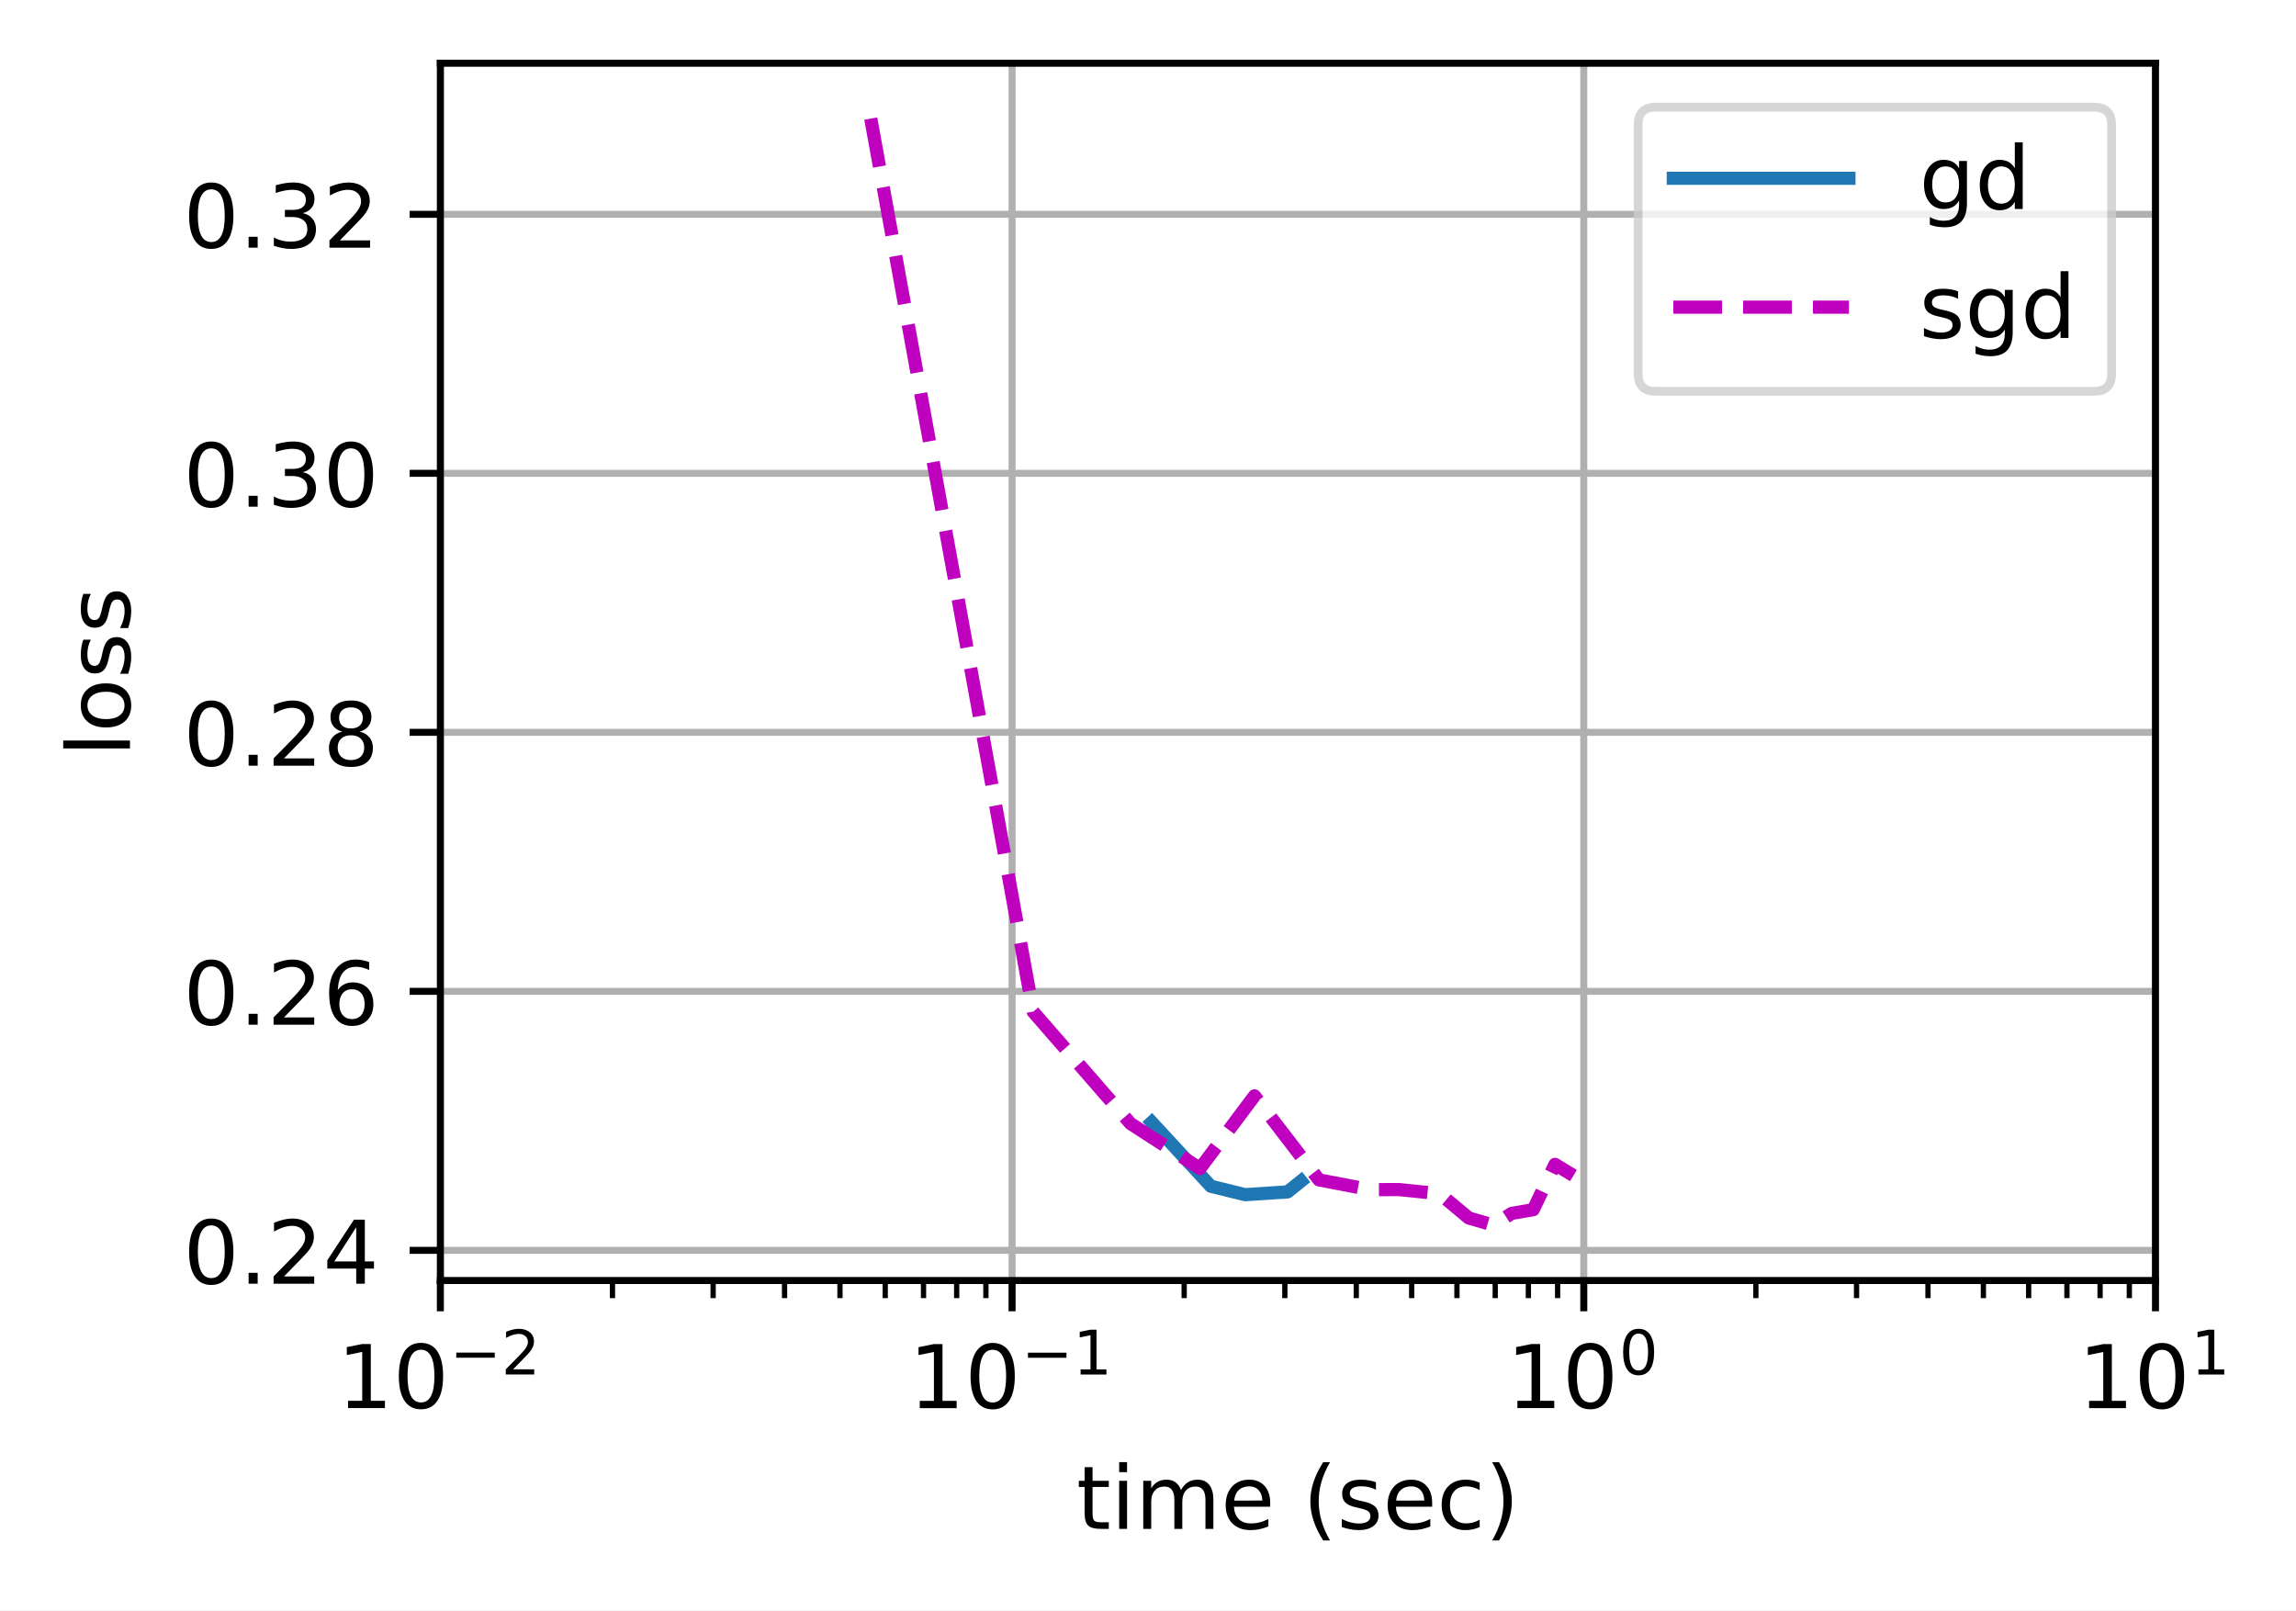
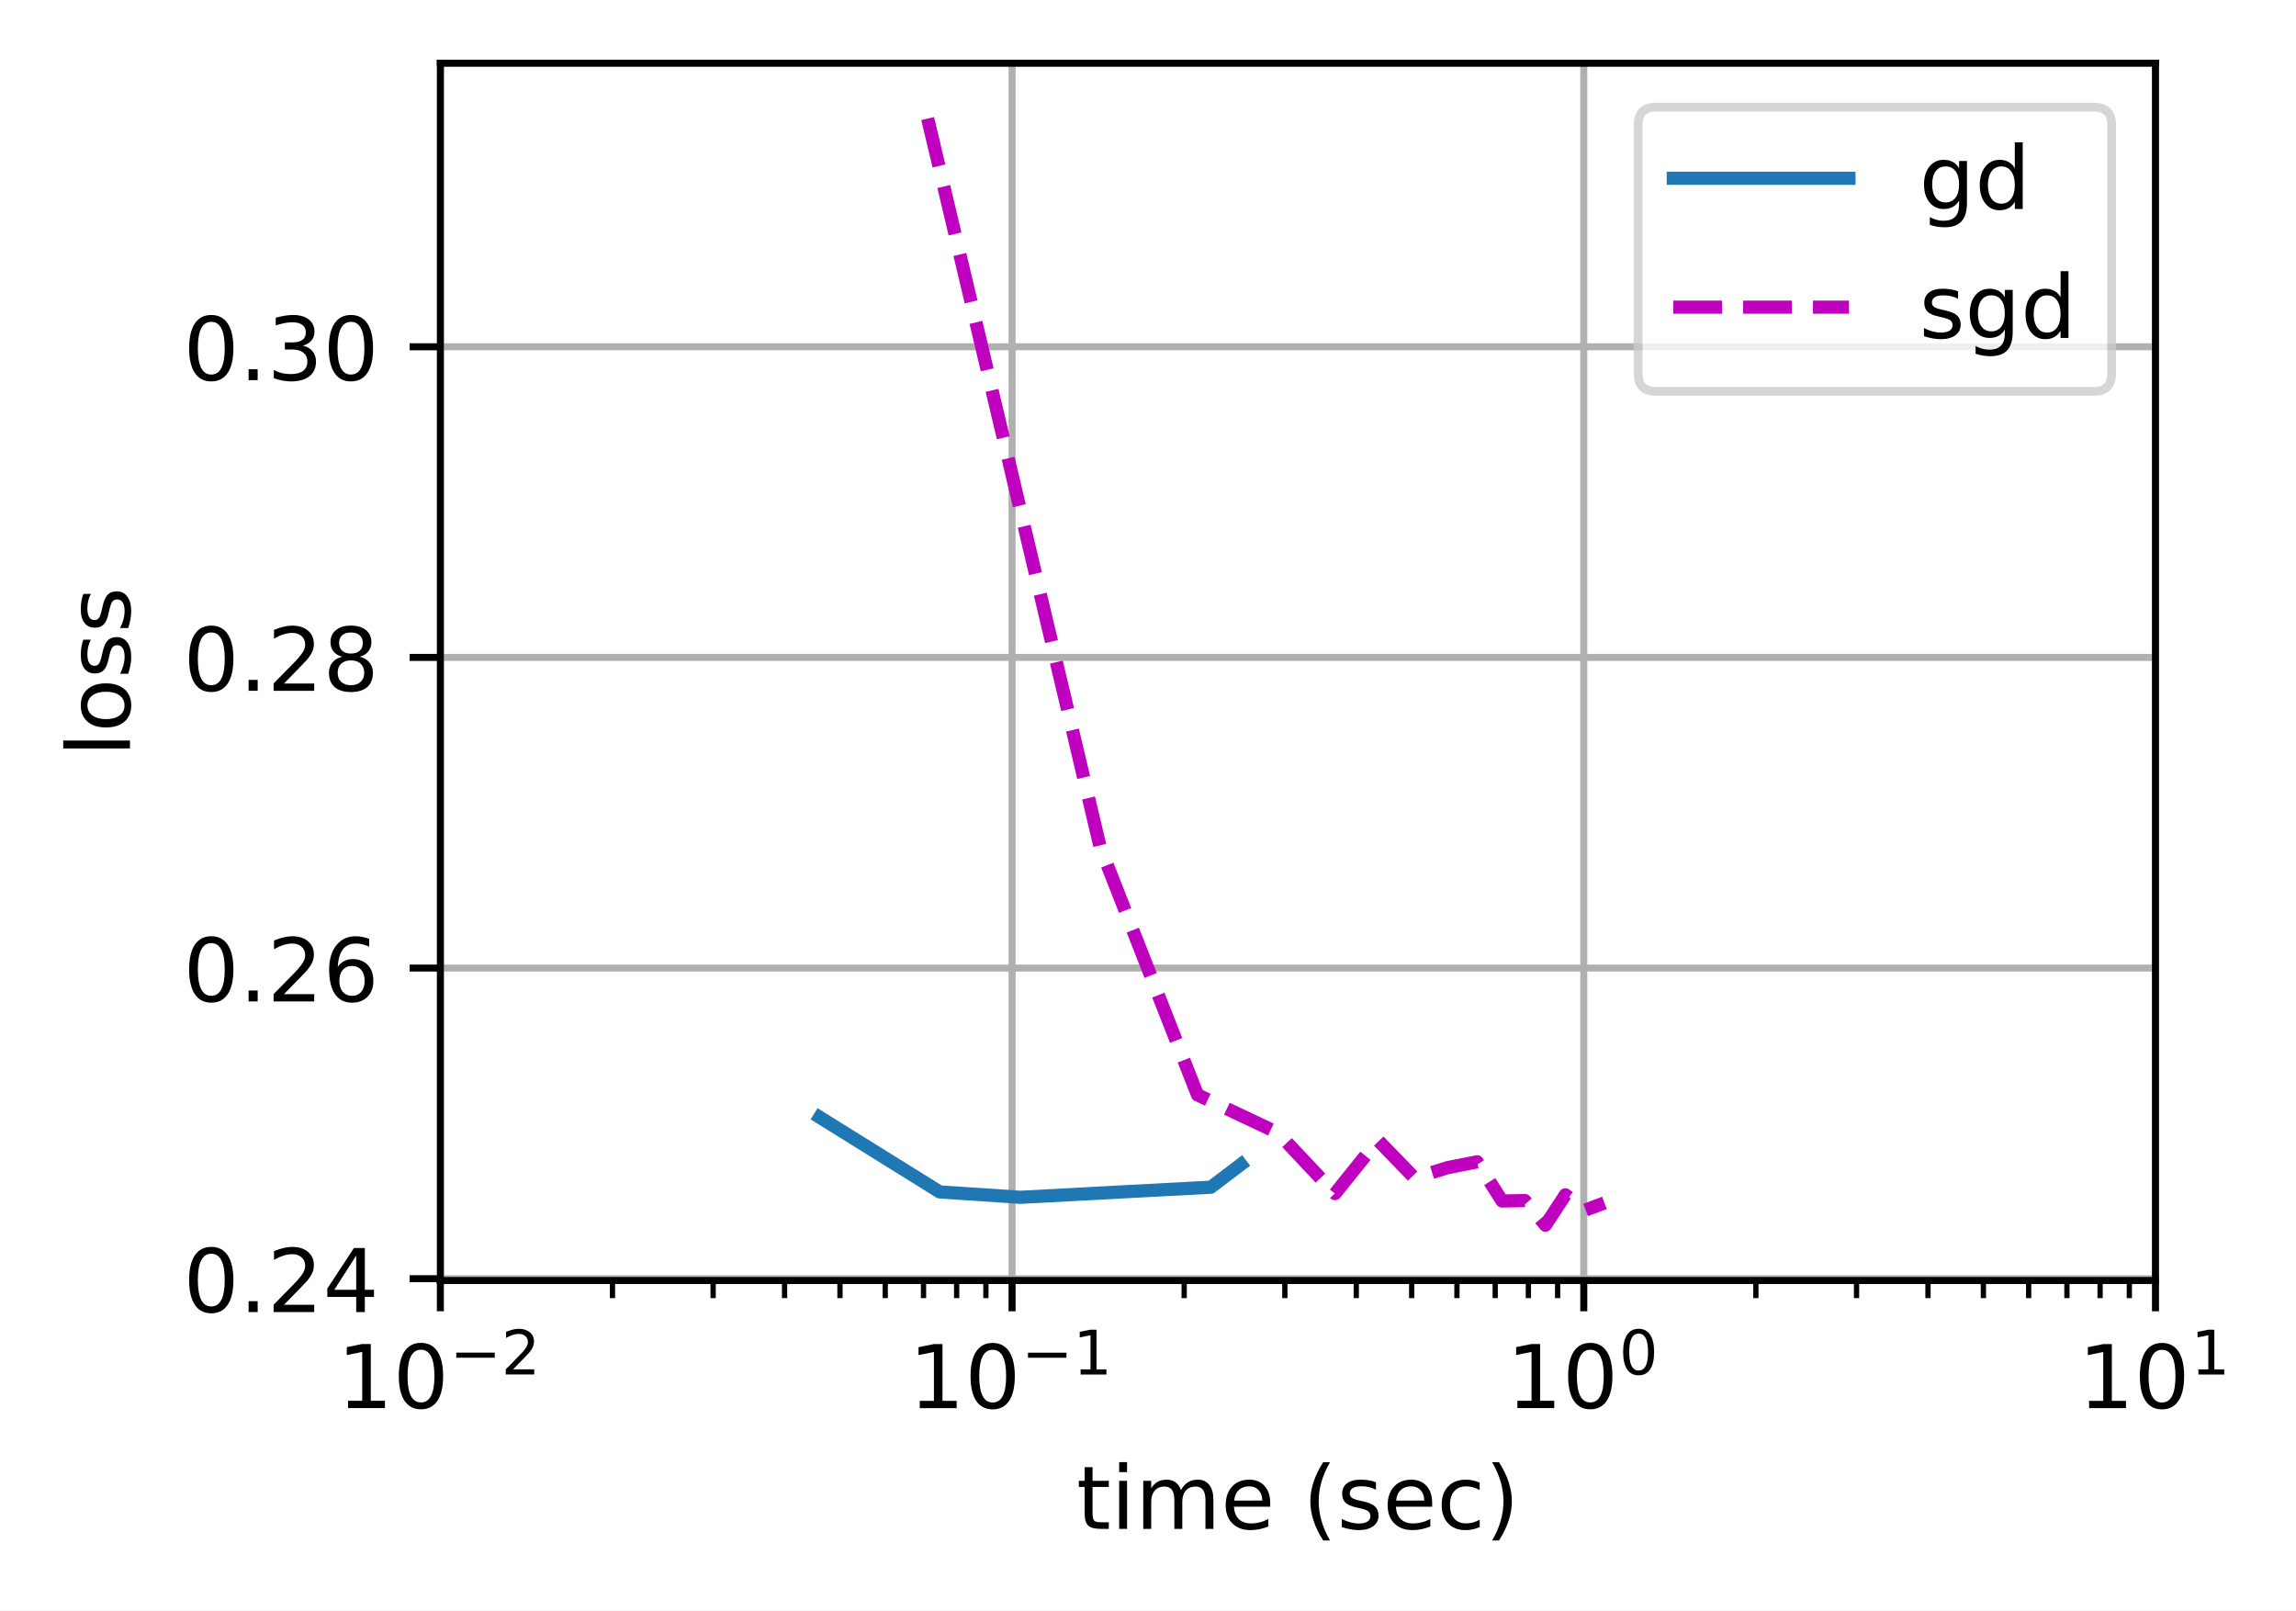
<svg xmlns="http://www.w3.org/2000/svg" xmlns:xlink="http://www.w3.org/1999/xlink" width="261.444pt" height="183.356pt" viewBox="0 0 261.444 183.356" version="1.1">
  <defs>
    <style type="text/css">*{stroke-linejoin: round; stroke-linecap: butt}</style>
  </defs>
  <g id="figure_1">
    <g id="patch_1">
      <path d="M 0 183.356  L 261.444 183.356  L 261.444 0  L 0 0  z " style="fill: #ffffff" />
    </g>
    <g id="axes_1">
      <g id="patch_2">
        <path d="M 50.144 145.8  L 245.444 145.8  L 245.444 7.2  L 50.144 7.2  z " style="fill: #ffffff" />
      </g>
      <g id="matplotlib.axis_1">
        <g id="xtick_1">
          <g id="line2d_1">
-             <path d="M 50.144 145.8  L 50.144 7.2  " clip-path="url(#p604c51caae)" style="fill: none; stroke: #b0b0b0; stroke-width: 0.8; stroke-linecap: square" />
+             <path d="M 50.144 145.8  L 50.144 7.2  " clip-path="url(#p77223a1e1b)" style="fill: none; stroke: #b0b0b0; stroke-width: 0.8; stroke-linecap: square" />
          </g>
          <g id="line2d_2">
            <defs>
-               <path id="m643a558a3d" d="M 0 0  L 0 3.5  " style="stroke: #000000; stroke-width: 0.8" />
-             </defs>
-             <g>
-               <use xlink:href="#m643a558a3d" x="50.144" y="145.8" style="stroke: #000000; stroke-width: 0.8" />
+               <path id="mf30fe8eaf8" d="M 0 0  L 0 3.5  " style="stroke: #000000; stroke-width: 0.8" />
+             </defs>
+             <g>
+               <use xlink:href="#mf30fe8eaf8" x="50.144" y="145.8" style="stroke: #000000; stroke-width: 0.8" />
            </g>
          </g>
          <g id="text_1">
            <g transform="translate(38.39375 160.3984) scale(0.1 -0.1)">
              <defs>
                <path id="DejaVuSans-31" d="M 794 531  L 1825 531  L 1825 4091  L 703 3866  L 703 4441  L 1819 4666  L 2450 4666  L 2450 531  L 3481 531  L 3481 0  L 794 0  L 794 531  z " transform="scale(0.015625)" />
                <path id="DejaVuSans-30" d="M 2034 4250  Q 1547 4250 1301 3770  Q 1056 3291 1056 2328  Q 1056 1369 1301 889  Q 1547 409 2034 409  Q 2525 409 2770 889  Q 3016 1369 3016 2328  Q 3016 3291 2770 3770  Q 2525 4250 2034 4250  z M 2034 4750  Q 2819 4750 3233 4129  Q 3647 3509 3647 2328  Q 3647 1150 3233 529  Q 2819 -91 2034 -91  Q 1250 -91 836 529  Q 422 1150 422 2328  Q 422 3509 836 4129  Q 1250 4750 2034 4750  z " transform="scale(0.015625)" />
                <path id="DejaVuSans-2212" d="M 678 2272  L 4684 2272  L 4684 1741  L 678 1741  L 678 2272  z " transform="scale(0.015625)" />
                <path id="DejaVuSans-32" d="M 1228 531  L 3431 531  L 3431 0  L 469 0  L 469 531  Q 828 903 1448 1529  Q 2069 2156 2228 2338  Q 2531 2678 2651 2914  Q 2772 3150 2772 3378  Q 2772 3750 2511 3984  Q 2250 4219 1831 4219  Q 1534 4219 1204 4116  Q 875 4013 500 3803  L 500 4441  Q 881 4594 1212 4672  Q 1544 4750 1819 4750  Q 2544 4750 2975 4387  Q 3406 4025 3406 3419  Q 3406 3131 3298 2873  Q 3191 2616 2906 2266  Q 2828 2175 2409 1742  Q 1991 1309 1228 531  z " transform="scale(0.015625)" />
              </defs>
              <use xlink:href="#DejaVuSans-31" transform="translate(0 0.765625)" />
              <use xlink:href="#DejaVuSans-30" transform="translate(63.62305 0.765625)" />
              <use xlink:href="#DejaVuSans-2212" transform="translate(128.2031 39.04688) scale(0.7)" />
              <use xlink:href="#DejaVuSans-32" transform="translate(186.8555 39.04688) scale(0.7)" />
            </g>
          </g>
        </g>
        <g id="xtick_2">
          <g id="line2d_3">
-             <path d="M 115.244 145.8  L 115.244 7.2  " clip-path="url(#p604c51caae)" style="fill: none; stroke: #b0b0b0; stroke-width: 0.8; stroke-linecap: square" />
+             <path d="M 115.244 145.8  L 115.244 7.2  " clip-path="url(#p77223a1e1b)" style="fill: none; stroke: #b0b0b0; stroke-width: 0.8; stroke-linecap: square" />
          </g>
          <g id="line2d_4">
            <g>
-               <use xlink:href="#m643a558a3d" x="115.244" y="145.8" style="stroke: #000000; stroke-width: 0.8" />
+               <use xlink:href="#mf30fe8eaf8" x="115.244" y="145.8" style="stroke: #000000; stroke-width: 0.8" />
            </g>
          </g>
          <g id="text_2">
            <g transform="translate(103.4938 160.3984) scale(0.1 -0.1)">
              <use xlink:href="#DejaVuSans-31" transform="translate(0 0.684375)" />
              <use xlink:href="#DejaVuSans-30" transform="translate(63.62305 0.684375)" />
              <use xlink:href="#DejaVuSans-2212" transform="translate(128.2031 38.96563) scale(0.7)" />
              <use xlink:href="#DejaVuSans-31" transform="translate(186.8555 38.96563) scale(0.7)" />
            </g>
          </g>
        </g>
        <g id="xtick_3">
          <g id="line2d_5">
-             <path d="M 180.344 145.8  L 180.344 7.2  " clip-path="url(#p604c51caae)" style="fill: none; stroke: #b0b0b0; stroke-width: 0.8; stroke-linecap: square" />
+             <path d="M 180.344 145.8  L 180.344 7.2  " clip-path="url(#p77223a1e1b)" style="fill: none; stroke: #b0b0b0; stroke-width: 0.8; stroke-linecap: square" />
          </g>
          <g id="line2d_6">
            <g>
-               <use xlink:href="#m643a558a3d" x="180.344" y="145.8" style="stroke: #000000; stroke-width: 0.8" />
+               <use xlink:href="#mf30fe8eaf8" x="180.344" y="145.8" style="stroke: #000000; stroke-width: 0.8" />
            </g>
          </g>
          <g id="text_3">
            <g transform="translate(171.5437 160.3984) scale(0.1 -0.1)">
              <use xlink:href="#DejaVuSans-31" transform="translate(0 0.765625)" />
              <use xlink:href="#DejaVuSans-30" transform="translate(63.62305 0.765625)" />
              <use xlink:href="#DejaVuSans-30" transform="translate(128.2031 39.04688) scale(0.7)" />
            </g>
          </g>
        </g>
        <g id="xtick_4">
          <g id="line2d_7">
-             <path d="M 245.444 145.8  L 245.444 7.2  " clip-path="url(#p604c51caae)" style="fill: none; stroke: #b0b0b0; stroke-width: 0.8; stroke-linecap: square" />
+             <path d="M 245.444 145.8  L 245.444 7.2  " clip-path="url(#p77223a1e1b)" style="fill: none; stroke: #b0b0b0; stroke-width: 0.8; stroke-linecap: square" />
          </g>
          <g id="line2d_8">
            <g>
-               <use xlink:href="#m643a558a3d" x="245.444" y="145.8" style="stroke: #000000; stroke-width: 0.8" />
+               <use xlink:href="#mf30fe8eaf8" x="245.444" y="145.8" style="stroke: #000000; stroke-width: 0.8" />
            </g>
          </g>
          <g id="text_4">
            <g transform="translate(236.6438 160.3984) scale(0.1 -0.1)">
              <use xlink:href="#DejaVuSans-31" transform="translate(0 0.684375)" />
              <use xlink:href="#DejaVuSans-30" transform="translate(63.62305 0.684375)" />
              <use xlink:href="#DejaVuSans-31" transform="translate(128.2031 38.96563) scale(0.7)" />
            </g>
          </g>
        </g>
        <g id="xtick_5">
          <g id="line2d_9">
            <defs>
-               <path id="m5e6c31f33c" d="M 0 0  L 0 2  " style="stroke: #000000; stroke-width: 0.6" />
-             </defs>
-             <g>
-               <use xlink:href="#m5e6c31f33c" x="69.741" y="145.8" style="stroke: #000000; stroke-width: 0.6" />
+               <path id="mfc006cf61f" d="M 0 0  L 0 2  " style="stroke: #000000; stroke-width: 0.6" />
+             </defs>
+             <g>
+               <use xlink:href="#mfc006cf61f" x="69.741" y="145.8" style="stroke: #000000; stroke-width: 0.6" />
            </g>
          </g>
        </g>
        <g id="xtick_6">
          <g id="line2d_10">
            <g>
-               <use xlink:href="#m5e6c31f33c" x="81.204" y="145.8" style="stroke: #000000; stroke-width: 0.6" />
+               <use xlink:href="#mfc006cf61f" x="81.204" y="145.8" style="stroke: #000000; stroke-width: 0.6" />
            </g>
          </g>
        </g>
        <g id="xtick_7">
          <g id="line2d_11">
            <g>
-               <use xlink:href="#m5e6c31f33c" x="89.338" y="145.8" style="stroke: #000000; stroke-width: 0.6" />
+               <use xlink:href="#mfc006cf61f" x="89.338" y="145.8" style="stroke: #000000; stroke-width: 0.6" />
            </g>
          </g>
        </g>
        <g id="xtick_8">
          <g id="line2d_12">
            <g>
-               <use xlink:href="#m5e6c31f33c" x="95.647" y="145.8" style="stroke: #000000; stroke-width: 0.6" />
+               <use xlink:href="#mfc006cf61f" x="95.647" y="145.8" style="stroke: #000000; stroke-width: 0.6" />
            </g>
          </g>
        </g>
        <g id="xtick_9">
          <g id="line2d_13">
            <g>
-               <use xlink:href="#m5e6c31f33c" x="100.801" y="145.8" style="stroke: #000000; stroke-width: 0.6" />
+               <use xlink:href="#mfc006cf61f" x="100.801" y="145.8" style="stroke: #000000; stroke-width: 0.6" />
            </g>
          </g>
        </g>
        <g id="xtick_10">
          <g id="line2d_14">
            <g>
-               <use xlink:href="#m5e6c31f33c" x="105.16" y="145.8" style="stroke: #000000; stroke-width: 0.6" />
+               <use xlink:href="#mfc006cf61f" x="105.16" y="145.8" style="stroke: #000000; stroke-width: 0.6" />
            </g>
          </g>
        </g>
        <g id="xtick_11">
          <g id="line2d_15">
            <g>
-               <use xlink:href="#m5e6c31f33c" x="108.935" y="145.8" style="stroke: #000000; stroke-width: 0.6" />
+               <use xlink:href="#mfc006cf61f" x="108.935" y="145.8" style="stroke: #000000; stroke-width: 0.6" />
            </g>
          </g>
        </g>
        <g id="xtick_12">
          <g id="line2d_16">
            <g>
-               <use xlink:href="#m5e6c31f33c" x="112.265" y="145.8" style="stroke: #000000; stroke-width: 0.6" />
+               <use xlink:href="#mfc006cf61f" x="112.265" y="145.8" style="stroke: #000000; stroke-width: 0.6" />
            </g>
          </g>
        </g>
        <g id="xtick_13">
          <g id="line2d_17">
            <g>
-               <use xlink:href="#m5e6c31f33c" x="134.841" y="145.8" style="stroke: #000000; stroke-width: 0.6" />
+               <use xlink:href="#mfc006cf61f" x="134.841" y="145.8" style="stroke: #000000; stroke-width: 0.6" />
            </g>
          </g>
        </g>
        <g id="xtick_14">
          <g id="line2d_18">
            <g>
-               <use xlink:href="#m5e6c31f33c" x="146.304" y="145.8" style="stroke: #000000; stroke-width: 0.6" />
+               <use xlink:href="#mfc006cf61f" x="146.304" y="145.8" style="stroke: #000000; stroke-width: 0.6" />
            </g>
          </g>
        </g>
        <g id="xtick_15">
          <g id="line2d_19">
            <g>
-               <use xlink:href="#m5e6c31f33c" x="154.438" y="145.8" style="stroke: #000000; stroke-width: 0.6" />
+               <use xlink:href="#mfc006cf61f" x="154.438" y="145.8" style="stroke: #000000; stroke-width: 0.6" />
            </g>
          </g>
        </g>
        <g id="xtick_16">
          <g id="line2d_20">
            <g>
-               <use xlink:href="#m5e6c31f33c" x="160.747" y="145.8" style="stroke: #000000; stroke-width: 0.6" />
+               <use xlink:href="#mfc006cf61f" x="160.747" y="145.8" style="stroke: #000000; stroke-width: 0.6" />
            </g>
          </g>
        </g>
        <g id="xtick_17">
          <g id="line2d_21">
            <g>
-               <use xlink:href="#m5e6c31f33c" x="165.901" y="145.8" style="stroke: #000000; stroke-width: 0.6" />
+               <use xlink:href="#mfc006cf61f" x="165.901" y="145.8" style="stroke: #000000; stroke-width: 0.6" />
            </g>
          </g>
        </g>
        <g id="xtick_18">
          <g id="line2d_22">
            <g>
-               <use xlink:href="#m5e6c31f33c" x="170.26" y="145.8" style="stroke: #000000; stroke-width: 0.6" />
+               <use xlink:href="#mfc006cf61f" x="170.26" y="145.8" style="stroke: #000000; stroke-width: 0.6" />
            </g>
          </g>
        </g>
        <g id="xtick_19">
          <g id="line2d_23">
            <g>
-               <use xlink:href="#m5e6c31f33c" x="174.035" y="145.8" style="stroke: #000000; stroke-width: 0.6" />
+               <use xlink:href="#mfc006cf61f" x="174.035" y="145.8" style="stroke: #000000; stroke-width: 0.6" />
            </g>
          </g>
        </g>
        <g id="xtick_20">
          <g id="line2d_24">
            <g>
-               <use xlink:href="#m5e6c31f33c" x="177.365" y="145.8" style="stroke: #000000; stroke-width: 0.6" />
+               <use xlink:href="#mfc006cf61f" x="177.365" y="145.8" style="stroke: #000000; stroke-width: 0.6" />
            </g>
          </g>
        </g>
        <g id="xtick_21">
          <g id="line2d_25">
            <g>
-               <use xlink:href="#m5e6c31f33c" x="199.941" y="145.8" style="stroke: #000000; stroke-width: 0.6" />
+               <use xlink:href="#mfc006cf61f" x="199.941" y="145.8" style="stroke: #000000; stroke-width: 0.6" />
            </g>
          </g>
        </g>
        <g id="xtick_22">
          <g id="line2d_26">
            <g>
-               <use xlink:href="#m5e6c31f33c" x="211.404" y="145.8" style="stroke: #000000; stroke-width: 0.6" />
+               <use xlink:href="#mfc006cf61f" x="211.404" y="145.8" style="stroke: #000000; stroke-width: 0.6" />
            </g>
          </g>
        </g>
        <g id="xtick_23">
          <g id="line2d_27">
            <g>
-               <use xlink:href="#m5e6c31f33c" x="219.538" y="145.8" style="stroke: #000000; stroke-width: 0.6" />
+               <use xlink:href="#mfc006cf61f" x="219.538" y="145.8" style="stroke: #000000; stroke-width: 0.6" />
            </g>
          </g>
        </g>
        <g id="xtick_24">
          <g id="line2d_28">
            <g>
-               <use xlink:href="#m5e6c31f33c" x="225.847" y="145.8" style="stroke: #000000; stroke-width: 0.6" />
+               <use xlink:href="#mfc006cf61f" x="225.847" y="145.8" style="stroke: #000000; stroke-width: 0.6" />
            </g>
          </g>
        </g>
        <g id="xtick_25">
          <g id="line2d_29">
            <g>
-               <use xlink:href="#m5e6c31f33c" x="231.001" y="145.8" style="stroke: #000000; stroke-width: 0.6" />
+               <use xlink:href="#mfc006cf61f" x="231.001" y="145.8" style="stroke: #000000; stroke-width: 0.6" />
            </g>
          </g>
        </g>
        <g id="xtick_26">
          <g id="line2d_30">
            <g>
-               <use xlink:href="#m5e6c31f33c" x="235.36" y="145.8" style="stroke: #000000; stroke-width: 0.6" />
+               <use xlink:href="#mfc006cf61f" x="235.36" y="145.8" style="stroke: #000000; stroke-width: 0.6" />
            </g>
          </g>
        </g>
        <g id="xtick_27">
          <g id="line2d_31">
            <g>
-               <use xlink:href="#m5e6c31f33c" x="239.135" y="145.8" style="stroke: #000000; stroke-width: 0.6" />
+               <use xlink:href="#mfc006cf61f" x="239.135" y="145.8" style="stroke: #000000; stroke-width: 0.6" />
            </g>
          </g>
        </g>
        <g id="xtick_28">
          <g id="line2d_32">
            <g>
-               <use xlink:href="#m5e6c31f33c" x="242.465" y="145.8" style="stroke: #000000; stroke-width: 0.6" />
+               <use xlink:href="#mfc006cf61f" x="242.465" y="145.8" style="stroke: #000000; stroke-width: 0.6" />
            </g>
          </g>
        </g>
        <g id="text_5">
          <g transform="translate(122.5766 174.0766) scale(0.1 -0.1)">
            <defs>
              <path id="DejaVuSans-74" d="M 1172 4494  L 1172 3500  L 2356 3500  L 2356 3053  L 1172 3053  L 1172 1153  Q 1172 725 1289 603  Q 1406 481 1766 481  L 2356 481  L 2356 0  L 1766 0  Q 1100 0 847 248  Q 594 497 594 1153  L 594 3053  L 172 3053  L 172 3500  L 594 3500  L 594 4494  L 1172 4494  z " transform="scale(0.015625)" />
              <path id="DejaVuSans-69" d="M 603 3500  L 1178 3500  L 1178 0  L 603 0  L 603 3500  z M 603 4863  L 1178 4863  L 1178 4134  L 603 4134  L 603 4863  z " transform="scale(0.015625)" />
              <path id="DejaVuSans-6d" d="M 3328 2828  Q 3544 3216 3844 3400  Q 4144 3584 4550 3584  Q 5097 3584 5394 3201  Q 5691 2819 5691 2113  L 5691 0  L 5113 0  L 5113 2094  Q 5113 2597 4934 2840  Q 4756 3084 4391 3084  Q 3944 3084 3684 2787  Q 3425 2491 3425 1978  L 3425 0  L 2847 0  L 2847 2094  Q 2847 2600 2669 2842  Q 2491 3084 2119 3084  Q 1678 3084 1418 2786  Q 1159 2488 1159 1978  L 1159 0  L 581 0  L 581 3500  L 1159 3500  L 1159 2956  Q 1356 3278 1631 3431  Q 1906 3584 2284 3584  Q 2666 3584 2933 3390  Q 3200 3197 3328 2828  z " transform="scale(0.015625)" />
              <path id="DejaVuSans-65" d="M 3597 1894  L 3597 1613  L 953 1613  Q 991 1019 1311 708  Q 1631 397 2203 397  Q 2534 397 2845 478  Q 3156 559 3463 722  L 3463 178  Q 3153 47 2828 -22  Q 2503 -91 2169 -91  Q 1331 -91 842 396  Q 353 884 353 1716  Q 353 2575 817 3079  Q 1281 3584 2069 3584  Q 2775 3584 3186 3129  Q 3597 2675 3597 1894  z M 3022 2063  Q 3016 2534 2758 2815  Q 2500 3097 2075 3097  Q 1594 3097 1305 2825  Q 1016 2553 972 2059  L 3022 2063  z " transform="scale(0.015625)" />
              <path id="DejaVuSans-20" transform="scale(0.015625)" />
              <path id="DejaVuSans-28" d="M 1984 4856  Q 1566 4138 1362 3434  Q 1159 2731 1159 2009  Q 1159 1288 1364 580  Q 1569 -128 1984 -844  L 1484 -844  Q 1016 -109 783 600  Q 550 1309 550 2009  Q 550 2706 781 3412  Q 1013 4119 1484 4856  L 1984 4856  z " transform="scale(0.015625)" />
              <path id="DejaVuSans-73" d="M 2834 3397  L 2834 2853  Q 2591 2978 2328 3040  Q 2066 3103 1784 3103  Q 1356 3103 1142 2972  Q 928 2841 928 2578  Q 928 2378 1081 2264  Q 1234 2150 1697 2047  L 1894 2003  Q 2506 1872 2764 1633  Q 3022 1394 3022 966  Q 3022 478 2636 193  Q 2250 -91 1575 -91  Q 1294 -91 989 -36  Q 684 19 347 128  L 347 722  Q 666 556 975 473  Q 1284 391 1588 391  Q 1994 391 2212 530  Q 2431 669 2431 922  Q 2431 1156 2273 1281  Q 2116 1406 1581 1522  L 1381 1569  Q 847 1681 609 1914  Q 372 2147 372 2553  Q 372 3047 722 3315  Q 1072 3584 1716 3584  Q 2034 3584 2315 3537  Q 2597 3491 2834 3397  z " transform="scale(0.015625)" />
              <path id="DejaVuSans-63" d="M 3122 3366  L 3122 2828  Q 2878 2963 2633 3030  Q 2388 3097 2138 3097  Q 1578 3097 1268 2742  Q 959 2388 959 1747  Q 959 1106 1268 751  Q 1578 397 2138 397  Q 2388 397 2633 464  Q 2878 531 3122 666  L 3122 134  Q 2881 22 2623 -34  Q 2366 -91 2075 -91  Q 1284 -91 818 406  Q 353 903 353 1747  Q 353 2603 823 3093  Q 1294 3584 2113 3584  Q 2378 3584 2631 3529  Q 2884 3475 3122 3366  z " transform="scale(0.015625)" />
              <path id="DejaVuSans-29" d="M 513 4856  L 1013 4856  Q 1481 4119 1714 3412  Q 1947 2706 1947 2009  Q 1947 1309 1714 600  Q 1481 -109 1013 -844  L 513 -844  Q 928 -128 1133 580  Q 1338 1288 1338 2009  Q 1338 2731 1133 3434  Q 928 4138 513 4856  z " transform="scale(0.015625)" />
            </defs>
            <use xlink:href="#DejaVuSans-74" />
-             <use xlink:href="#DejaVuSans-69" transform="translate(39.20898 0)" />
-             <use xlink:href="#DejaVuSans-6d" transform="translate(66.99219 0)" />
-             <use xlink:href="#DejaVuSans-65" transform="translate(164.4043 0)" />
-             <use xlink:href="#DejaVuSans-20" transform="translate(225.9277 0)" />
-             <use xlink:href="#DejaVuSans-28" transform="translate(257.7148 0)" />
-             <use xlink:href="#DejaVuSans-73" transform="translate(296.7285 0)" />
-             <use xlink:href="#DejaVuSans-65" transform="translate(348.8281 0)" />
-             <use xlink:href="#DejaVuSans-63" transform="translate(410.3516 0)" />
-             <use xlink:href="#DejaVuSans-29" transform="translate(465.332 0)" />
+             <use xlink:href="#DejaVuSans-69" x="39.209" />
+             <use xlink:href="#DejaVuSans-6d" x="66.992" />
+             <use xlink:href="#DejaVuSans-65" x="164.404" />
+             <use xlink:href="#DejaVuSans-20" x="225.928" />
+             <use xlink:href="#DejaVuSans-28" x="257.715" />
+             <use xlink:href="#DejaVuSans-73" x="296.729" />
+             <use xlink:href="#DejaVuSans-65" x="348.828" />
+             <use xlink:href="#DejaVuSans-63" x="410.352" />
+             <use xlink:href="#DejaVuSans-29" x="465.332" />
          </g>
        </g>
      </g>
      <g id="matplotlib.axis_2">
        <g id="ytick_1">
          <g id="line2d_33">
-             <path d="M 50.144 142.365  L 245.444 142.365  " clip-path="url(#p604c51caae)" style="fill: none; stroke: #b0b0b0; stroke-width: 0.8; stroke-linecap: square" />
+             <path d="M 50.144 145.592  L 245.444 145.592  " clip-path="url(#p77223a1e1b)" style="fill: none; stroke: #b0b0b0; stroke-width: 0.8; stroke-linecap: square" />
          </g>
          <g id="line2d_34">
            <defs>
-               <path id="mb8c595060a" d="M 0 0  L -3.5 0  " style="stroke: #000000; stroke-width: 0.8" />
-             </defs>
-             <g>
-               <use xlink:href="#mb8c595060a" x="50.144" y="142.365" style="stroke: #000000; stroke-width: 0.8" />
+               <path id="mb74a98aa8b" d="M 0 0  L -3.5 0  " style="stroke: #000000; stroke-width: 0.8" />
+             </defs>
+             <g>
+               <use xlink:href="#mb74a98aa8b" x="50.144" y="145.592" style="stroke: #000000; stroke-width: 0.8" />
            </g>
          </g>
          <g id="text_6">
-             <g transform="translate(20.87813 146.1641) scale(0.1 -0.1)">
+             <g transform="translate(20.87813 149.3915) scale(0.1 -0.1)">
              <defs>
                <path id="DejaVuSans-2e" d="M 684 794  L 1344 794  L 1344 0  L 684 0  L 684 794  z " transform="scale(0.015625)" />
                <path id="DejaVuSans-34" d="M 2419 4116  L 825 1625  L 2419 1625  L 2419 4116  z M 2253 4666  L 3047 4666  L 3047 1625  L 3713 1625  L 3713 1100  L 3047 1100  L 3047 0  L 2419 0  L 2419 1100  L 313 1100  L 313 1709  L 2253 4666  z " transform="scale(0.015625)" />
              </defs>
              <use xlink:href="#DejaVuSans-30" />
-               <use xlink:href="#DejaVuSans-2e" transform="translate(63.62305 0)" />
-               <use xlink:href="#DejaVuSans-32" transform="translate(95.41016 0)" />
-               <use xlink:href="#DejaVuSans-34" transform="translate(159.0332 0)" />
+               <use xlink:href="#DejaVuSans-2e" x="63.623" />
+               <use xlink:href="#DejaVuSans-32" x="95.41" />
+               <use xlink:href="#DejaVuSans-34" x="159.033" />
            </g>
          </g>
        </g>
        <g id="ytick_2">
          <g id="line2d_35">
-             <path d="M 50.144 112.874  L 245.444 112.874  " clip-path="url(#p604c51caae)" style="fill: none; stroke: #b0b0b0; stroke-width: 0.8; stroke-linecap: square" />
+             <path d="M 50.144 110.224  L 245.444 110.224  " clip-path="url(#p77223a1e1b)" style="fill: none; stroke: #b0b0b0; stroke-width: 0.8; stroke-linecap: square" />
          </g>
          <g id="line2d_36">
            <g>
-               <use xlink:href="#mb8c595060a" x="50.144" y="112.874" style="stroke: #000000; stroke-width: 0.8" />
+               <use xlink:href="#mb74a98aa8b" x="50.144" y="110.224" style="stroke: #000000; stroke-width: 0.8" />
            </g>
          </g>
          <g id="text_7">
-             <g transform="translate(20.87813 116.6731) scale(0.1 -0.1)">
+             <g transform="translate(20.87813 114.0229) scale(0.1 -0.1)">
              <defs>
                <path id="DejaVuSans-36" d="M 2113 2584  Q 1688 2584 1439 2293  Q 1191 2003 1191 1497  Q 1191 994 1439 701  Q 1688 409 2113 409  Q 2538 409 2786 701  Q 3034 994 3034 1497  Q 3034 2003 2786 2293  Q 2538 2584 2113 2584  z M 3366 4563  L 3366 3988  Q 3128 4100 2886 4159  Q 2644 4219 2406 4219  Q 1781 4219 1451 3797  Q 1122 3375 1075 2522  Q 1259 2794 1537 2939  Q 1816 3084 2150 3084  Q 2853 3084 3261 2657  Q 3669 2231 3669 1497  Q 3669 778 3244 343  Q 2819 -91 2113 -91  Q 1303 -91 875 529  Q 447 1150 447 2328  Q 447 3434 972 4092  Q 1497 4750 2381 4750  Q 2619 4750 2861 4703  Q 3103 4656 3366 4563  z " transform="scale(0.015625)" />
              </defs>
              <use xlink:href="#DejaVuSans-30" />
-               <use xlink:href="#DejaVuSans-2e" transform="translate(63.62305 0)" />
-               <use xlink:href="#DejaVuSans-32" transform="translate(95.41016 0)" />
-               <use xlink:href="#DejaVuSans-36" transform="translate(159.0332 0)" />
+               <use xlink:href="#DejaVuSans-2e" x="63.623" />
+               <use xlink:href="#DejaVuSans-32" x="95.41" />
+               <use xlink:href="#DejaVuSans-36" x="159.033" />
            </g>
          </g>
        </g>
        <g id="ytick_3">
          <g id="line2d_37">
-             <path d="M 50.144 83.383  L 245.444 83.383  " clip-path="url(#p604c51caae)" style="fill: none; stroke: #b0b0b0; stroke-width: 0.8; stroke-linecap: square" />
+             <path d="M 50.144 74.855  L 245.444 74.855  " clip-path="url(#p77223a1e1b)" style="fill: none; stroke: #b0b0b0; stroke-width: 0.8; stroke-linecap: square" />
          </g>
          <g id="line2d_38">
            <g>
-               <use xlink:href="#mb8c595060a" x="50.144" y="83.383" style="stroke: #000000; stroke-width: 0.8" />
+               <use xlink:href="#mb74a98aa8b" x="50.144" y="74.855" style="stroke: #000000; stroke-width: 0.8" />
            </g>
          </g>
          <g id="text_8">
-             <g transform="translate(20.87813 87.18222) scale(0.1 -0.1)">
+             <g transform="translate(20.87813 78.65429) scale(0.1 -0.1)">
              <defs>
                <path id="DejaVuSans-38" d="M 2034 2216  Q 1584 2216 1326 1975  Q 1069 1734 1069 1313  Q 1069 891 1326 650  Q 1584 409 2034 409  Q 2484 409 2743 651  Q 3003 894 3003 1313  Q 3003 1734 2745 1975  Q 2488 2216 2034 2216  z M 1403 2484  Q 997 2584 770 2862  Q 544 3141 544 3541  Q 544 4100 942 4425  Q 1341 4750 2034 4750  Q 2731 4750 3128 4425  Q 3525 4100 3525 3541  Q 3525 3141 3298 2862  Q 3072 2584 2669 2484  Q 3125 2378 3379 2068  Q 3634 1759 3634 1313  Q 3634 634 3220 271  Q 2806 -91 2034 -91  Q 1263 -91 848 271  Q 434 634 434 1313  Q 434 1759 690 2068  Q 947 2378 1403 2484  z M 1172 3481  Q 1172 3119 1398 2916  Q 1625 2713 2034 2713  Q 2441 2713 2670 2916  Q 2900 3119 2900 3481  Q 2900 3844 2670 4047  Q 2441 4250 2034 4250  Q 1625 4250 1398 4047  Q 1172 3844 1172 3481  z " transform="scale(0.015625)" />
              </defs>
              <use xlink:href="#DejaVuSans-30" />
-               <use xlink:href="#DejaVuSans-2e" transform="translate(63.62305 0)" />
-               <use xlink:href="#DejaVuSans-32" transform="translate(95.41016 0)" />
-               <use xlink:href="#DejaVuSans-38" transform="translate(159.0332 0)" />
+               <use xlink:href="#DejaVuSans-2e" x="63.623" />
+               <use xlink:href="#DejaVuSans-32" x="95.41" />
+               <use xlink:href="#DejaVuSans-38" x="159.033" />
            </g>
          </g>
        </g>
        <g id="ytick_4">
          <g id="line2d_39">
-             <path d="M 50.144 53.892  L 245.444 53.892  " clip-path="url(#p604c51caae)" style="fill: none; stroke: #b0b0b0; stroke-width: 0.8; stroke-linecap: square" />
+             <path d="M 50.144 39.486  L 245.444 39.486  " clip-path="url(#p77223a1e1b)" style="fill: none; stroke: #b0b0b0; stroke-width: 0.8; stroke-linecap: square" />
          </g>
          <g id="line2d_40">
            <g>
-               <use xlink:href="#mb8c595060a" x="50.144" y="53.892" style="stroke: #000000; stroke-width: 0.8" />
+               <use xlink:href="#mb74a98aa8b" x="50.144" y="39.486" style="stroke: #000000; stroke-width: 0.8" />
            </g>
          </g>
          <g id="text_9">
-             <g transform="translate(20.87813 57.69129) scale(0.1 -0.1)">
+             <g transform="translate(20.87813 43.28571) scale(0.1 -0.1)">
              <defs>
                <path id="DejaVuSans-33" d="M 2597 2516  Q 3050 2419 3304 2112  Q 3559 1806 3559 1356  Q 3559 666 3084 287  Q 2609 -91 1734 -91  Q 1441 -91 1130 -33  Q 819 25 488 141  L 488 750  Q 750 597 1062 519  Q 1375 441 1716 441  Q 2309 441 2620 675  Q 2931 909 2931 1356  Q 2931 1769 2642 2001  Q 2353 2234 1838 2234  L 1294 2234  L 1294 2753  L 1863 2753  Q 2328 2753 2575 2939  Q 2822 3125 2822 3475  Q 2822 3834 2567 4026  Q 2313 4219 1838 4219  Q 1578 4219 1281 4162  Q 984 4106 628 3988  L 628 4550  Q 988 4650 1302 4700  Q 1616 4750 1894 4750  Q 2613 4750 3031 4423  Q 3450 4097 3450 3541  Q 3450 3153 3228 2886  Q 3006 2619 2597 2516  z " transform="scale(0.015625)" />
              </defs>
              <use xlink:href="#DejaVuSans-30" />
-               <use xlink:href="#DejaVuSans-2e" transform="translate(63.62305 0)" />
-               <use xlink:href="#DejaVuSans-33" transform="translate(95.41016 0)" />
-               <use xlink:href="#DejaVuSans-30" transform="translate(159.0332 0)" />
-             </g>
-           </g>
-         </g>
-         <g id="ytick_5">
-           <g id="line2d_41">
-             <path d="M 50.144 24.401  L 245.444 24.401  " clip-path="url(#p604c51caae)" style="fill: none; stroke: #b0b0b0; stroke-width: 0.8; stroke-linecap: square" />
-           </g>
-           <g id="line2d_42">
-             <g>
-               <use xlink:href="#mb8c595060a" x="50.144" y="24.401" style="stroke: #000000; stroke-width: 0.8" />
-             </g>
-           </g>
-           <g id="text_10">
-             <g transform="translate(20.87813 28.20036) scale(0.1 -0.1)">
-               <use xlink:href="#DejaVuSans-30" />
-               <use xlink:href="#DejaVuSans-2e" transform="translate(63.62305 0)" />
-               <use xlink:href="#DejaVuSans-33" transform="translate(95.41016 0)" />
-               <use xlink:href="#DejaVuSans-32" transform="translate(159.0332 0)" />
-             </g>
-           </g>
-         </g>
-         <g id="text_11">
+               <use xlink:href="#DejaVuSans-2e" x="63.623" />
+               <use xlink:href="#DejaVuSans-33" x="95.41" />
+               <use xlink:href="#DejaVuSans-30" x="159.033" />
+             </g>
+           </g>
+         </g>
+         <g id="text_10">
          <g transform="translate(14.79844 86.15781) rotate(-90) scale(0.1 -0.1)">
            <defs>
              <path id="DejaVuSans-6c" d="M 603 4863  L 1178 4863  L 1178 0  L 603 0  L 603 4863  z " transform="scale(0.015625)" />
              <path id="DejaVuSans-6f" d="M 1959 3097  Q 1497 3097 1228 2736  Q 959 2375 959 1747  Q 959 1119 1226 758  Q 1494 397 1959 397  Q 2419 397 2687 759  Q 2956 1122 2956 1747  Q 2956 2369 2687 2733  Q 2419 3097 1959 3097  z M 1959 3584  Q 2709 3584 3137 3096  Q 3566 2609 3566 1747  Q 3566 888 3137 398  Q 2709 -91 1959 -91  Q 1206 -91 779 398  Q 353 888 353 1747  Q 353 2609 779 3096  Q 1206 3584 1959 3584  z " transform="scale(0.015625)" />
            </defs>
            <use xlink:href="#DejaVuSans-6c" />
-             <use xlink:href="#DejaVuSans-6f" transform="translate(27.7832 0)" />
-             <use xlink:href="#DejaVuSans-73" transform="translate(88.96484 0)" />
-             <use xlink:href="#DejaVuSans-73" transform="translate(141.0645 0)" />
-           </g>
-         </g>
-       </g>
-       <g id="line2d_43">
-         <path d="M 131.149 127.785  L 137.875 135.065  L 141.784 136.027  L 146.616 135.709  L 148.148 134.478  " clip-path="url(#p604c51caae)" style="fill: none; stroke: #1f77b4; stroke-width: 1.5; stroke-linecap: square" />
-       </g>
-       <g id="line2d_44">
-         <path d="M 99.152 13.5  L 117.645 115.2  L 128.732 127.931  L 136.644 133.043  L 142.847 124.775  L 150.187 134.34  L 155.993 135.456  L 159.293 135.444  L 163.944 135.926  L 167.244 138.68  L 170.071 139.5  L 172.122 138.159  L 174.591 137.735  L 177.066 132.575  L 179.169 133.851  " clip-path="url(#p604c51caae)" style="fill: none; stroke-dasharray: 5.55,2.4; stroke-dashoffset: 0; stroke: #bf00bf; stroke-width: 1.5" />
+             <use xlink:href="#DejaVuSans-6f" x="27.783" />
+             <use xlink:href="#DejaVuSans-73" x="88.965" />
+             <use xlink:href="#DejaVuSans-73" x="141.064" />
+           </g>
+         </g>
+       </g>
+       <g id="line2d_41">
+         <path d="M 93.334 127.211  L 106.994 135.709  L 116.187 136.326  L 137.883 135.173  L 141.303 132.58  " clip-path="url(#p77223a1e1b)" style="fill: none; stroke: #1f77b4; stroke-width: 1.5; stroke-linecap: square" />
+       </g>
+       <g id="line2d_42">
+         <path d="M 105.636 13.5  L 125.264 96.402  L 136.357 124.659  L 145.494 128.973  L 152.019 135.903  L 156.904 129.828  L 161.067 134.123  L 164.844 132.947  L 168.21 132.284  L 171.039 136.746  L 173.643 136.699  L 175.98 139.5  L 178.248 136.042  L 180.52 137.779  L 182.698 136.966  " clip-path="url(#p77223a1e1b)" style="fill: none; stroke-dasharray: 5.55,2.4; stroke-dashoffset: 0; stroke: #bf00bf; stroke-width: 1.5" />
      </g>
      <g id="patch_3">
        <path d="M 50.144 145.8  L 50.144 7.2  " style="fill: none; stroke: #000000; stroke-width: 0.8; stroke-linejoin: miter; stroke-linecap: square" />
      </g>
      <g id="patch_4">
        <path d="M 245.444 145.8  L 245.444 7.2  " style="fill: none; stroke: #000000; stroke-width: 0.8; stroke-linejoin: miter; stroke-linecap: square" />
      </g>
      <g id="patch_5">
        <path d="M 50.144 145.8  L 245.444 145.8  " style="fill: none; stroke: #000000; stroke-width: 0.8; stroke-linejoin: miter; stroke-linecap: square" />
      </g>
      <g id="patch_6">
        <path d="M 50.144 7.2  L 245.444 7.2  " style="fill: none; stroke: #000000; stroke-width: 0.8; stroke-linejoin: miter; stroke-linecap: square" />
      </g>
      <g id="legend_1">
        <g id="patch_7">
          <path d="M 188.537 44.556  L 238.444 44.556  Q 240.444 44.556 240.444 42.556  L 240.444 14.2  Q 240.444 12.2 238.444 12.2  L 188.537 12.2  Q 186.537 12.2 186.537 14.2  L 186.537 42.556  Q 186.537 44.556 188.537 44.556  z " style="fill: #ffffff; opacity: 0.8; stroke: #cccccc; stroke-linejoin: miter" />
        </g>
-         <g id="line2d_45">
+         <g id="line2d_43">
          <path d="M 190.537 20.298  L 200.537 20.298  L 210.537 20.298  " style="fill: none; stroke: #1f77b4; stroke-width: 1.5; stroke-linecap: square" />
        </g>
-         <g id="text_12">
+         <g id="text_11">
          <g transform="translate(218.5375 23.79844) scale(0.1 -0.1)">
            <defs>
              <path id="DejaVuSans-67" d="M 2906 1791  Q 2906 2416 2648 2759  Q 2391 3103 1925 3103  Q 1463 3103 1205 2759  Q 947 2416 947 1791  Q 947 1169 1205 825  Q 1463 481 1925 481  Q 2391 481 2648 825  Q 2906 1169 2906 1791  z M 3481 434  Q 3481 -459 3084 -895  Q 2688 -1331 1869 -1331  Q 1566 -1331 1297 -1286  Q 1028 -1241 775 -1147  L 775 -588  Q 1028 -725 1275 -790  Q 1522 -856 1778 -856  Q 2344 -856 2625 -561  Q 2906 -266 2906 331  L 2906 616  Q 2728 306 2450 153  Q 2172 0 1784 0  Q 1141 0 747 490  Q 353 981 353 1791  Q 353 2603 747 3093  Q 1141 3584 1784 3584  Q 2172 3584 2450 3431  Q 2728 3278 2906 2969  L 2906 3500  L 3481 3500  L 3481 434  z " transform="scale(0.015625)" />
              <path id="DejaVuSans-64" d="M 2906 2969  L 2906 4863  L 3481 4863  L 3481 0  L 2906 0  L 2906 525  Q 2725 213 2448 61  Q 2172 -91 1784 -91  Q 1150 -91 751 415  Q 353 922 353 1747  Q 353 2572 751 3078  Q 1150 3584 1784 3584  Q 2172 3584 2448 3432  Q 2725 3281 2906 2969  z M 947 1747  Q 947 1113 1208 752  Q 1469 391 1925 391  Q 2381 391 2643 752  Q 2906 1113 2906 1747  Q 2906 2381 2643 2742  Q 2381 3103 1925 3103  Q 1469 3103 1208 2742  Q 947 2381 947 1747  z " transform="scale(0.015625)" />
            </defs>
            <use xlink:href="#DejaVuSans-67" />
-             <use xlink:href="#DejaVuSans-64" transform="translate(63.47656 0)" />
-           </g>
-         </g>
-         <g id="line2d_46">
+             <use xlink:href="#DejaVuSans-64" x="63.477" />
+           </g>
+         </g>
+         <g id="line2d_44">
          <path d="M 190.537 34.977  L 200.537 34.977  L 210.537 34.977  " style="fill: none; stroke-dasharray: 5.55,2.4; stroke-dashoffset: 0; stroke: #bf00bf; stroke-width: 1.5" />
        </g>
-         <g id="text_13">
+         <g id="text_12">
          <g transform="translate(218.5375 38.47656) scale(0.1 -0.1)">
            <use xlink:href="#DejaVuSans-73" />
-             <use xlink:href="#DejaVuSans-67" transform="translate(52.09961 0)" />
-             <use xlink:href="#DejaVuSans-64" transform="translate(115.5762 0)" />
+             <use xlink:href="#DejaVuSans-67" x="52.1" />
+             <use xlink:href="#DejaVuSans-64" x="115.576" />
          </g>
        </g>
      </g>
    </g>
  </g>
  <defs>
-     <clipPath id="p604c51caae">
+     <clipPath id="p77223a1e1b">
      <rect x="50.144" y="7.2" width="195.3" height="138.6" />
    </clipPath>
  </defs>
</svg>
